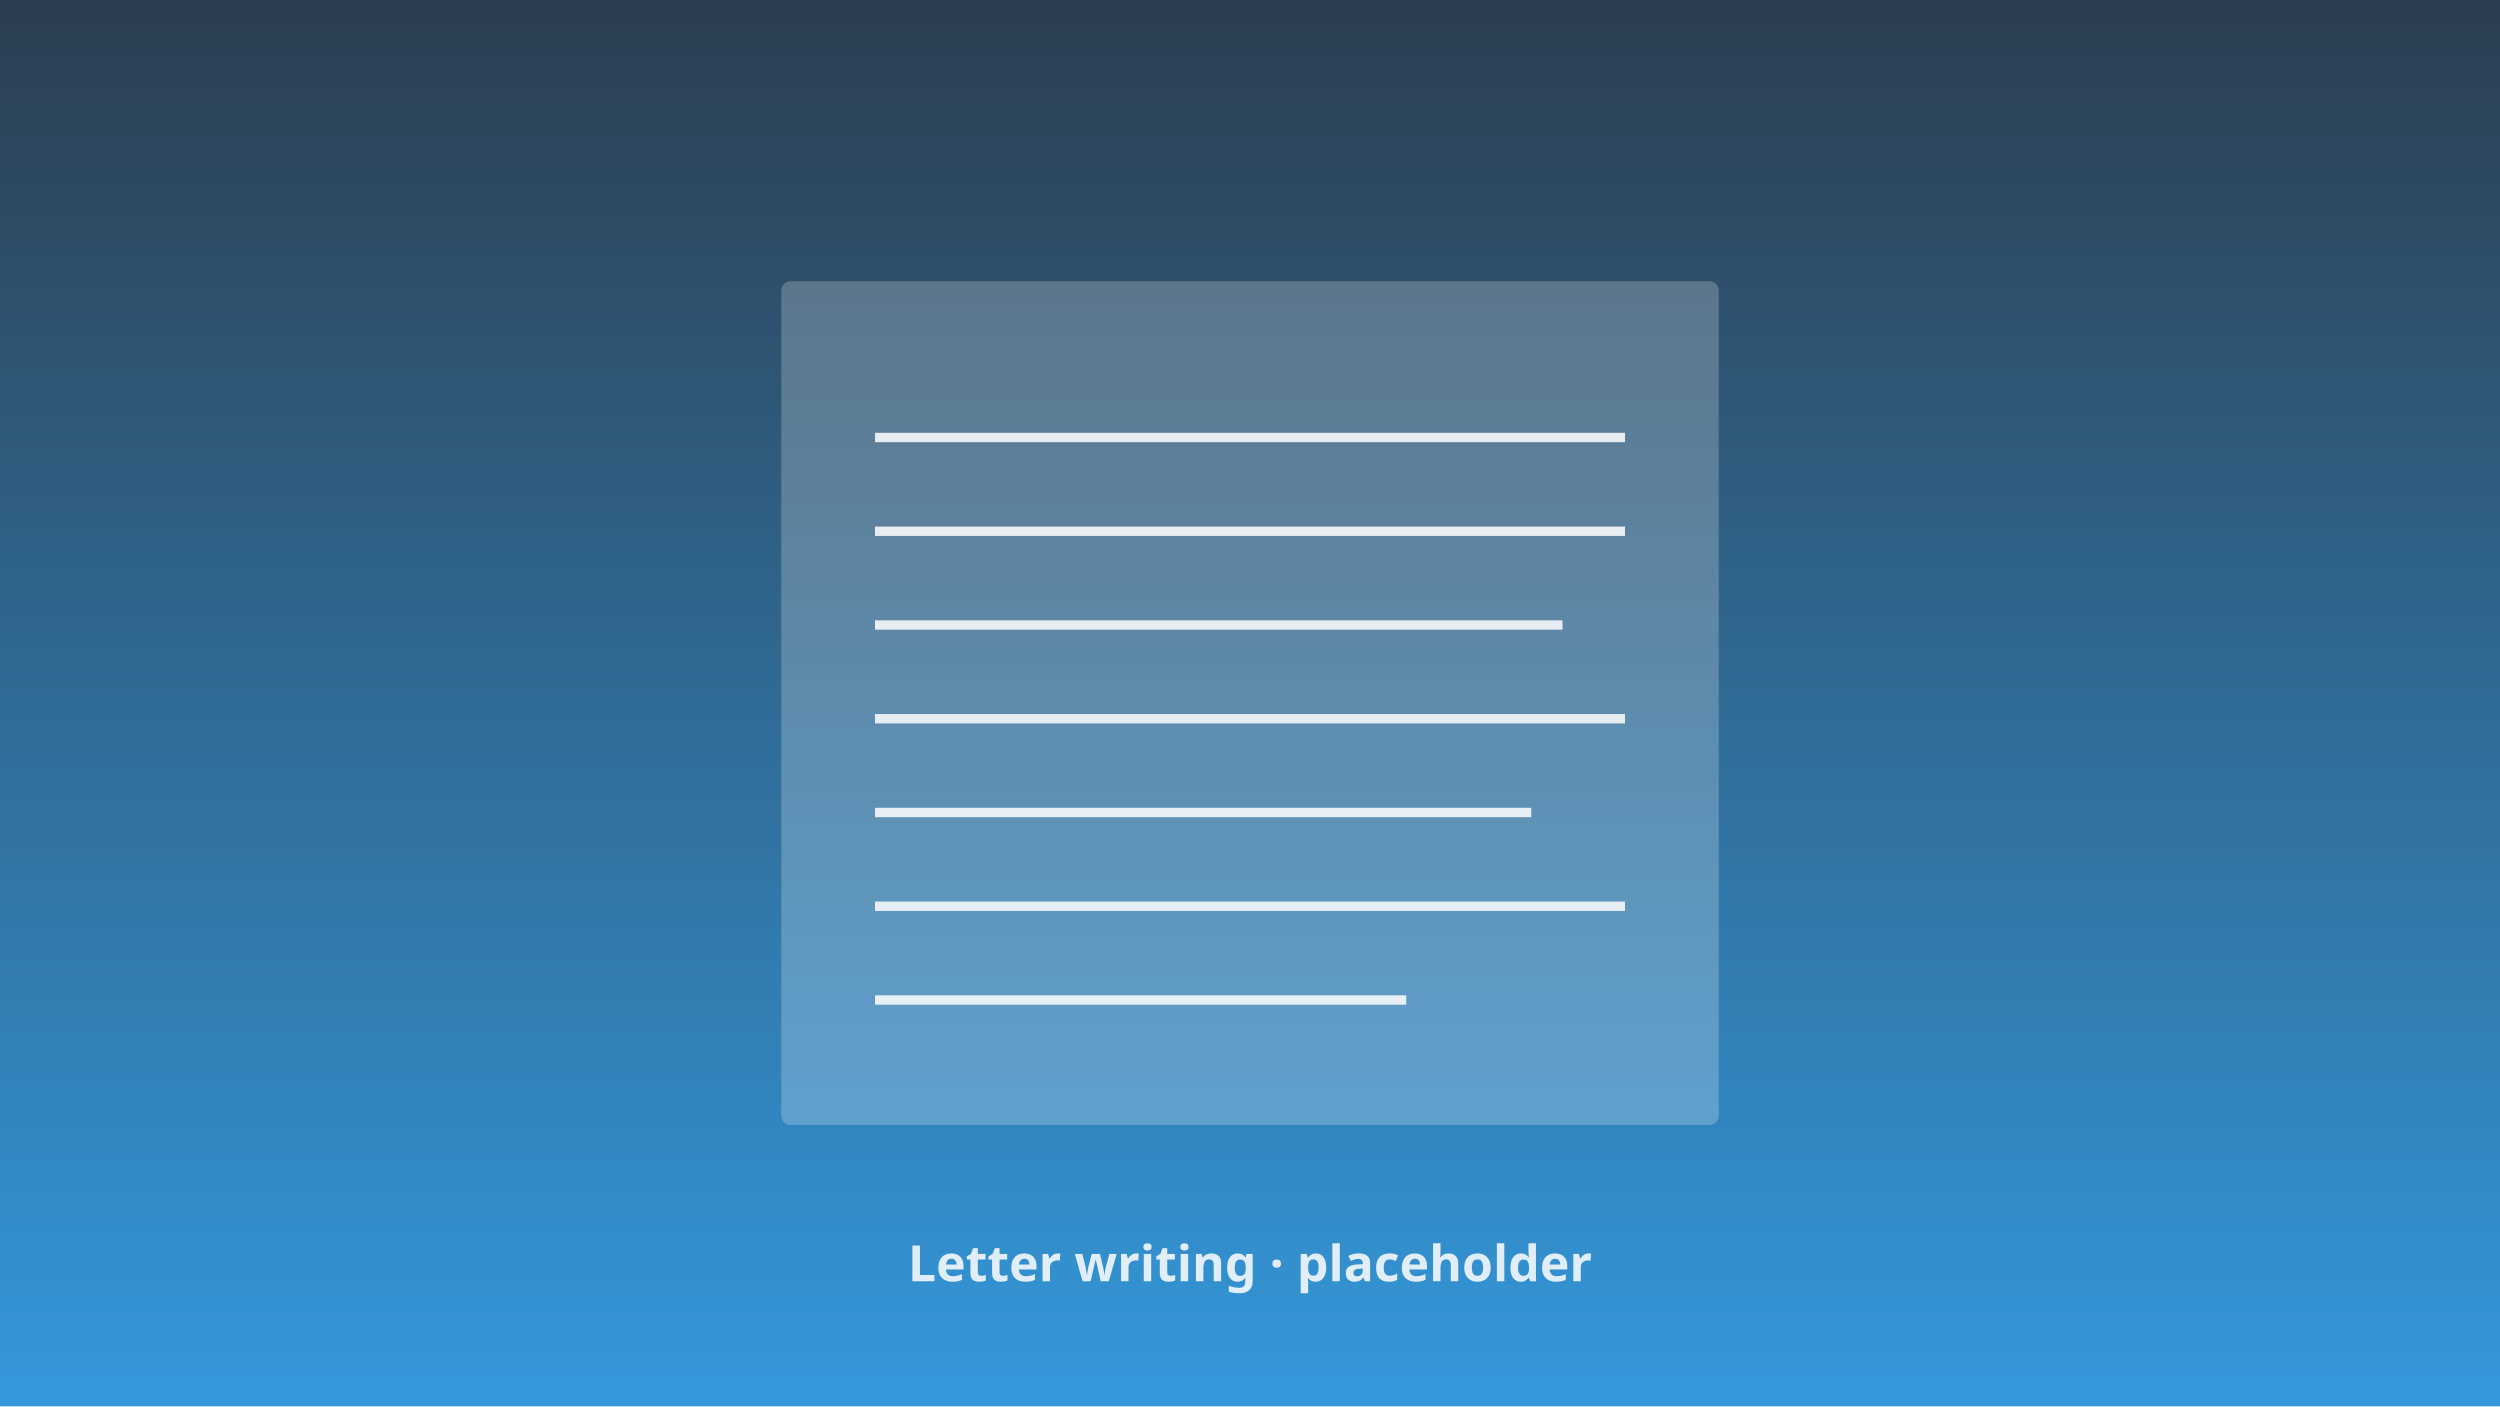
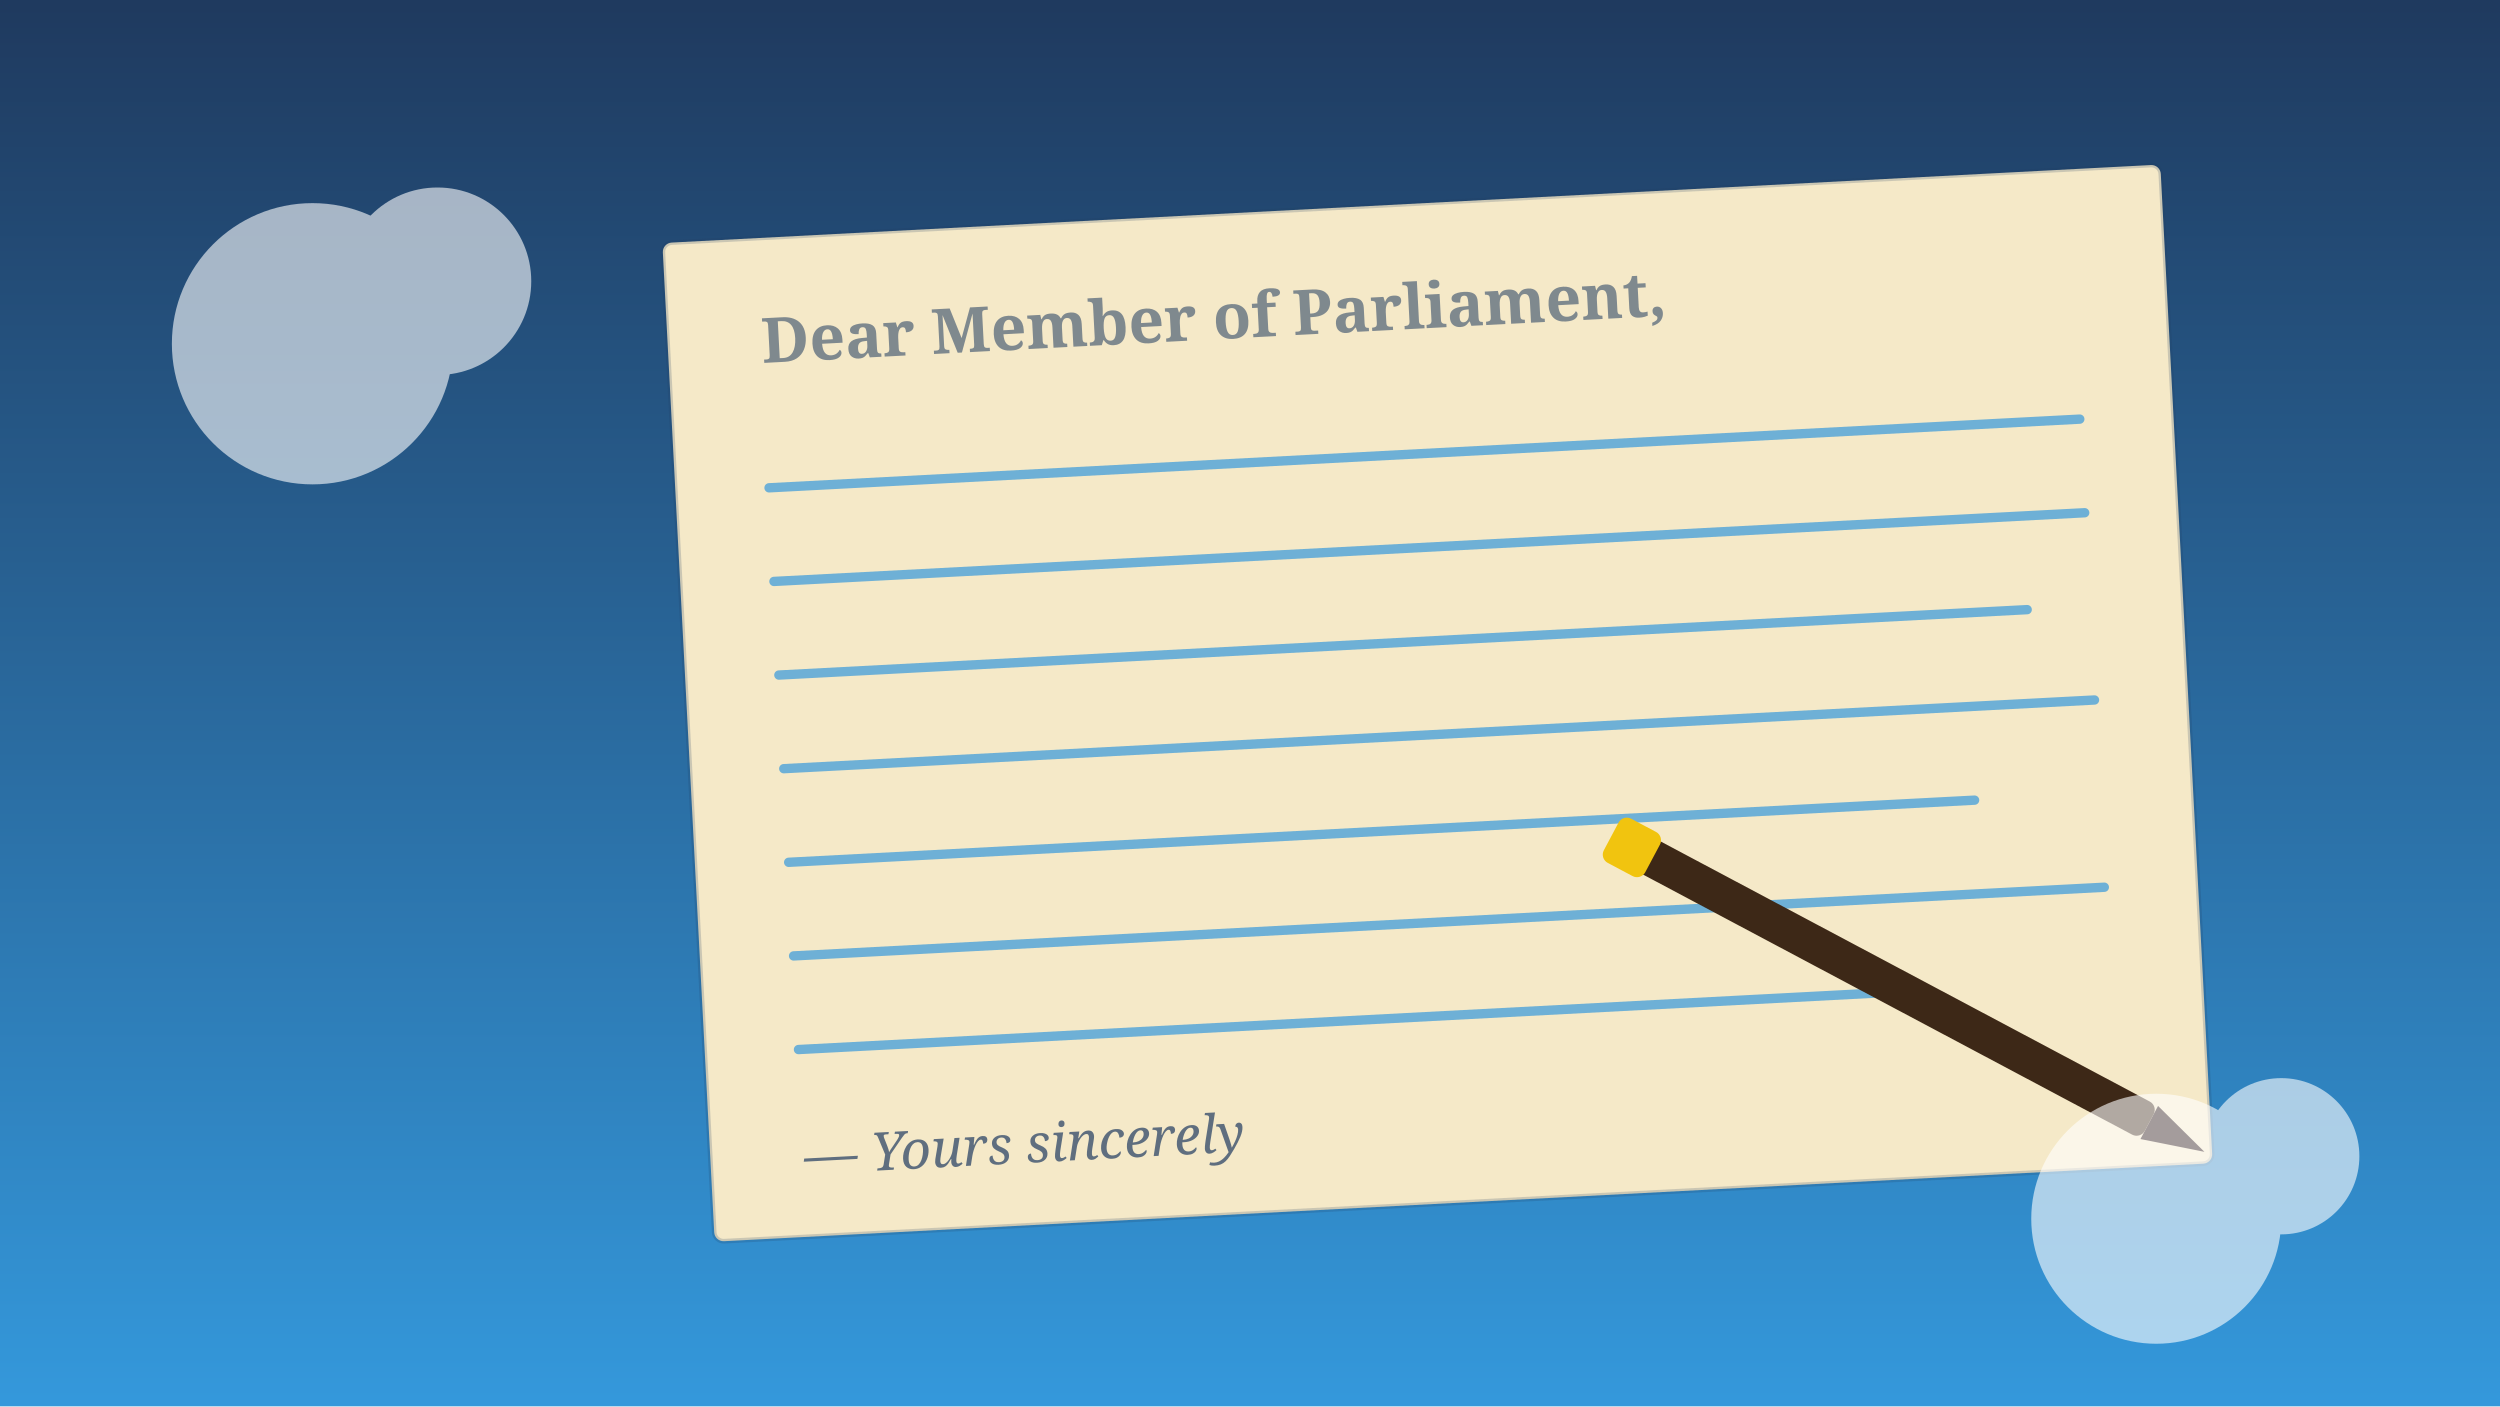
<svg xmlns="http://www.w3.org/2000/svg" viewBox="0 0 1600 900" preserveAspectRatio="xMidYMid slice">
  <defs>
-     <linearGradient id="g3" x1="0" y1="0" x2="0" y2="1">
-       <stop offset="0%" stop-color="#2c3e50" />
+     <linearGradient id="g3bg" x1="0" y1="0" x2="0" y2="1">
+       <stop offset="0%" stop-color="#1f3a5f" />
      <stop offset="100%" stop-color="#3498db" />
    </linearGradient>
  </defs>
-   <rect width="1600" height="900" fill="url(#g3)" />
-   <g opacity="0.22" fill="#fff">
-     <rect x="500" y="180" width="600" height="540" rx="6" />
+   <rect width="1600" height="900" fill="url(#g3bg)" />
+   <g transform="translate(440, 130) rotate(-3 480 320)">
+     <rect x="0" y="0" width="960" height="640" rx="6" fill="#f5e9c8" />
+     <rect x="0" y="0" width="960" height="640" rx="6" fill="none" stroke="#1f3a5f" stroke-width="3" opacity="0.2" />
+     <g fill="#1f3a5f" opacity="0.55" font-family="serif">
+       <text x="60" y="80" font-size="40" font-weight="700">Dear Member of Parliament,</text>
+     </g>
+     <g stroke="#3498db" stroke-width="6" stroke-linecap="round" opacity="0.7">
+       <line x1="60" y1="160" x2="900" y2="160" />
+       <line x1="60" y1="220" x2="900" y2="220" />
+       <line x1="60" y1="280" x2="860" y2="280" />
+       <line x1="60" y1="340" x2="900" y2="340" />
+       <line x1="60" y1="400" x2="820" y2="400" />
+       <line x1="60" y1="460" x2="900" y2="460" />
+       <line x1="60" y1="520" x2="780" y2="520" />
+     </g>
+     <g fill="#1f3a5f" opacity="0.7" font-family="serif">
+       <text x="60" y="600" font-size="34" font-style="italic">— Yours sincerely</text>
+     </g>
  </g>
-   <g opacity="0.85" stroke="#fff" stroke-width="6" fill="none">
-     <line x1="560" y1="280" x2="1040" y2="280" />
-     <line x1="560" y1="340" x2="1040" y2="340" />
-     <line x1="560" y1="400" x2="1000" y2="400" />
-     <line x1="560" y1="460" x2="1040" y2="460" />
-     <line x1="560" y1="520" x2="980" y2="520" />
-     <line x1="560" y1="580" x2="1040" y2="580" />
-     <line x1="560" y1="640" x2="900" y2="640" />
+   <g transform="translate(1040, 540) rotate(28)">
+     <rect x="0" y="-12" width="380" height="24" rx="6" fill="#3d2817" />
+     <rect x="-10" y="-16" width="30" height="32" rx="6" fill="#f1c40f" />
+     <polygon points="380,-12 420,0 380,12" fill="#1c0808" />
  </g>
-   <text x="800" y="820" font-family="system-ui, sans-serif" font-size="32" font-weight="600" fill="#fff" text-anchor="middle" opacity="0.85">Letter writing · placeholder</text>
+   <g fill="#fff" opacity="0.6">
+     <circle cx="200" cy="220" r="90" />
+     <circle cx="280" cy="180" r="60" />
+     <circle cx="1380" cy="780" r="80" />
+     <circle cx="1460" cy="740" r="50" />
+   </g>
</svg>
